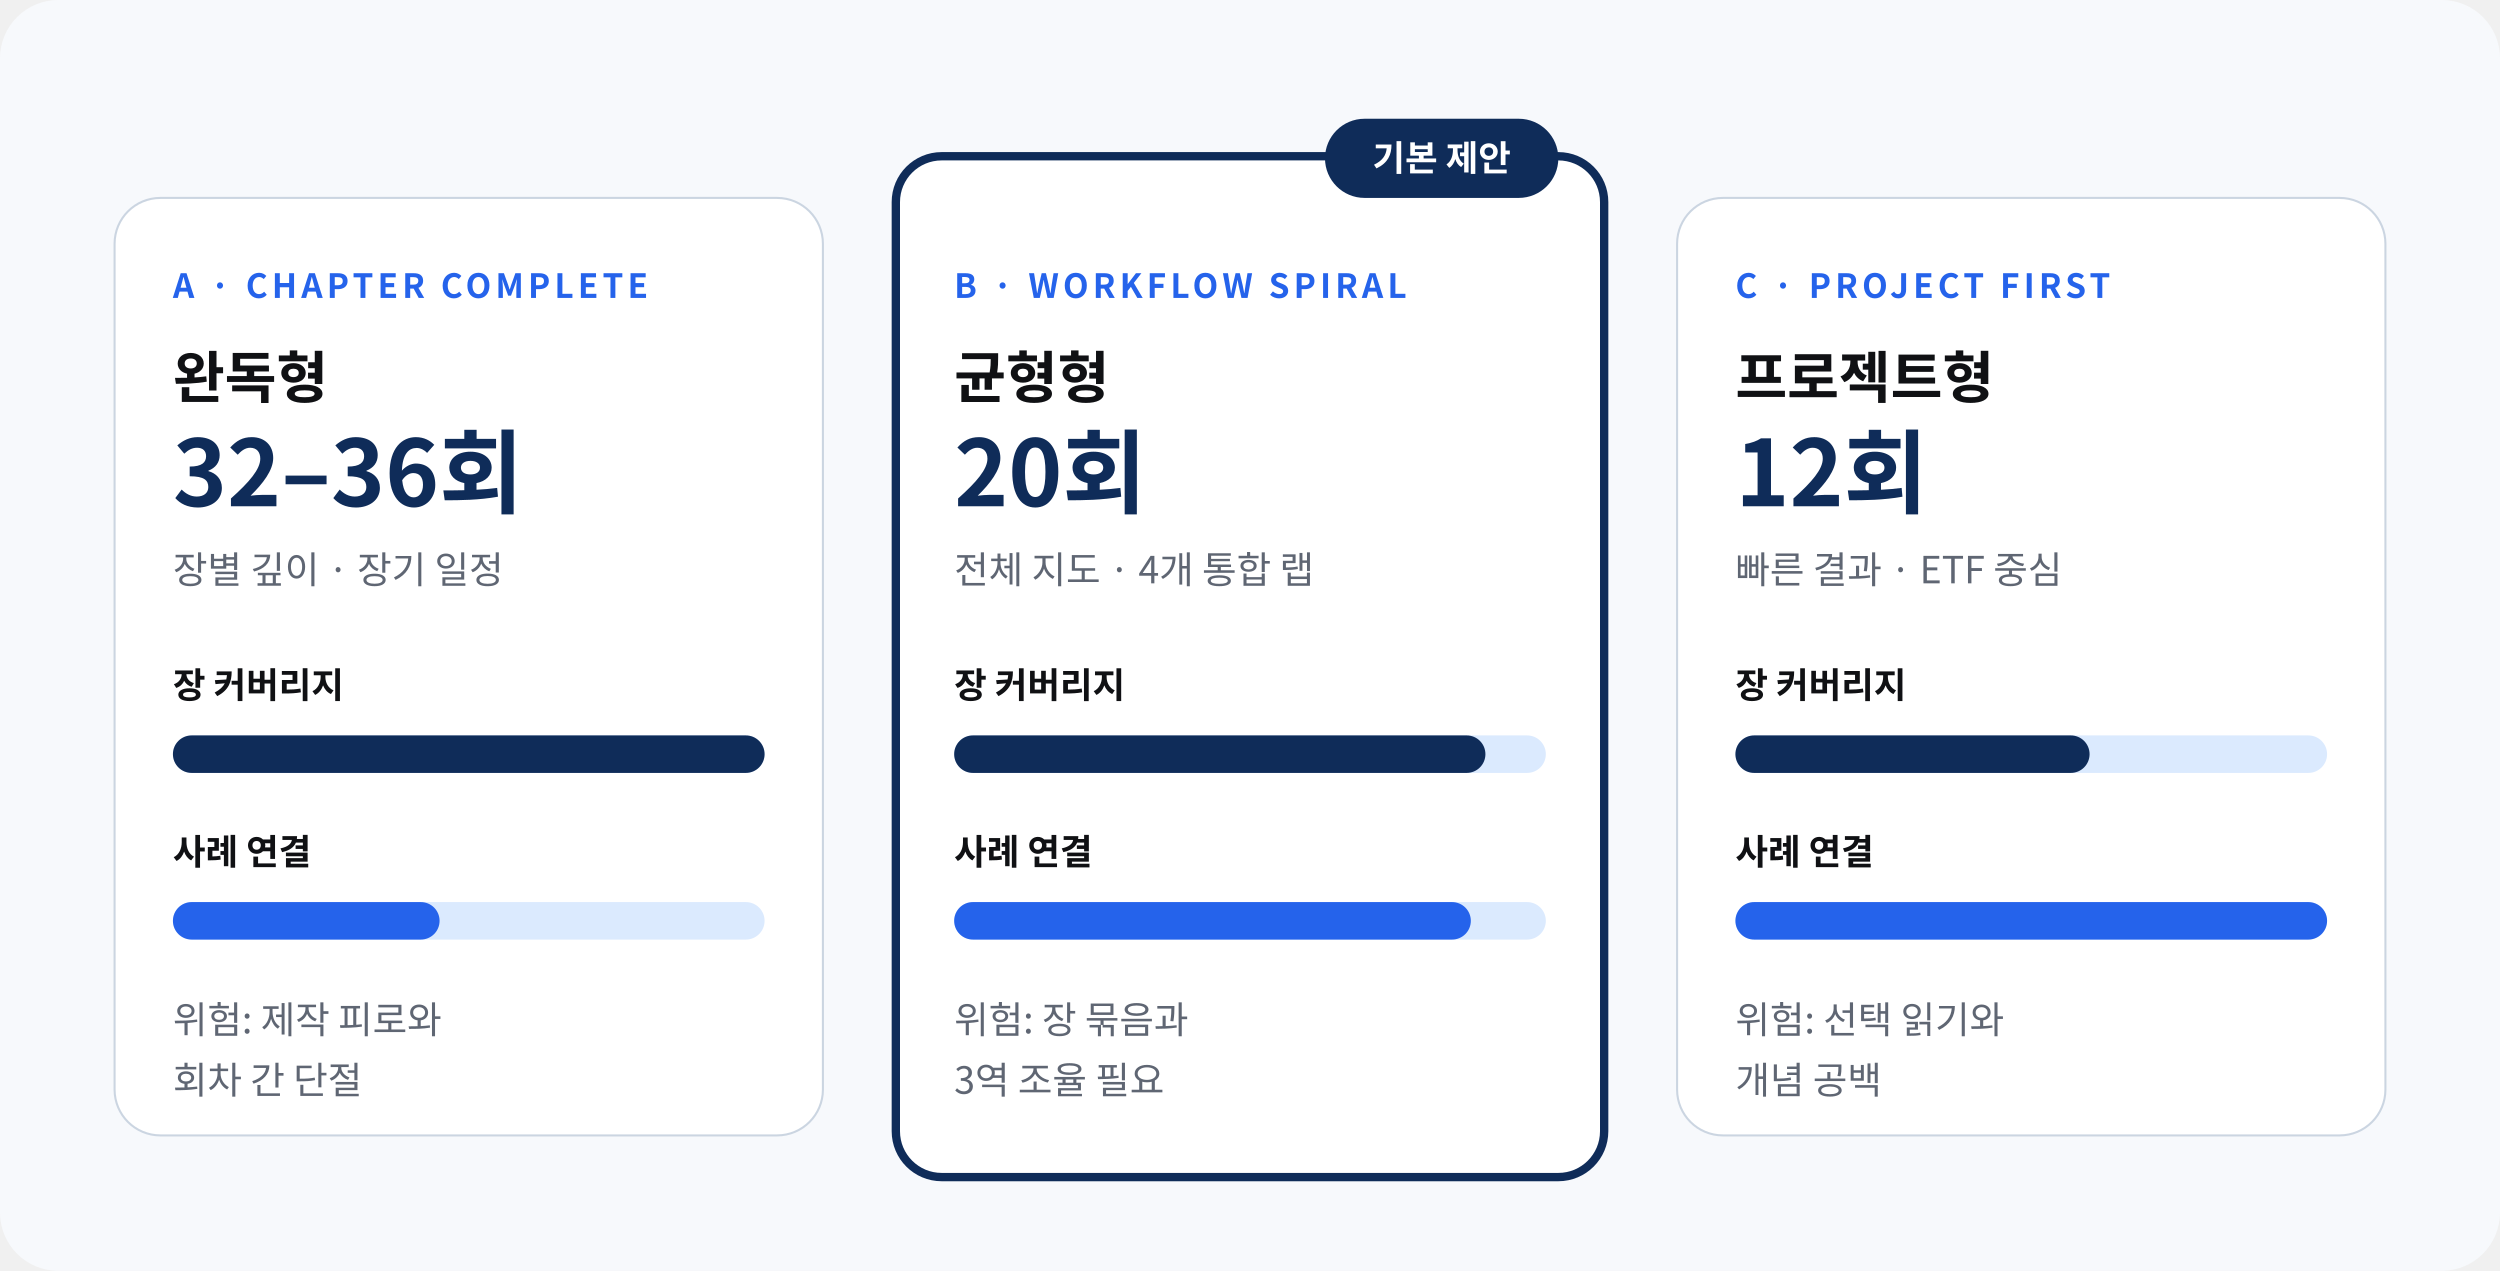
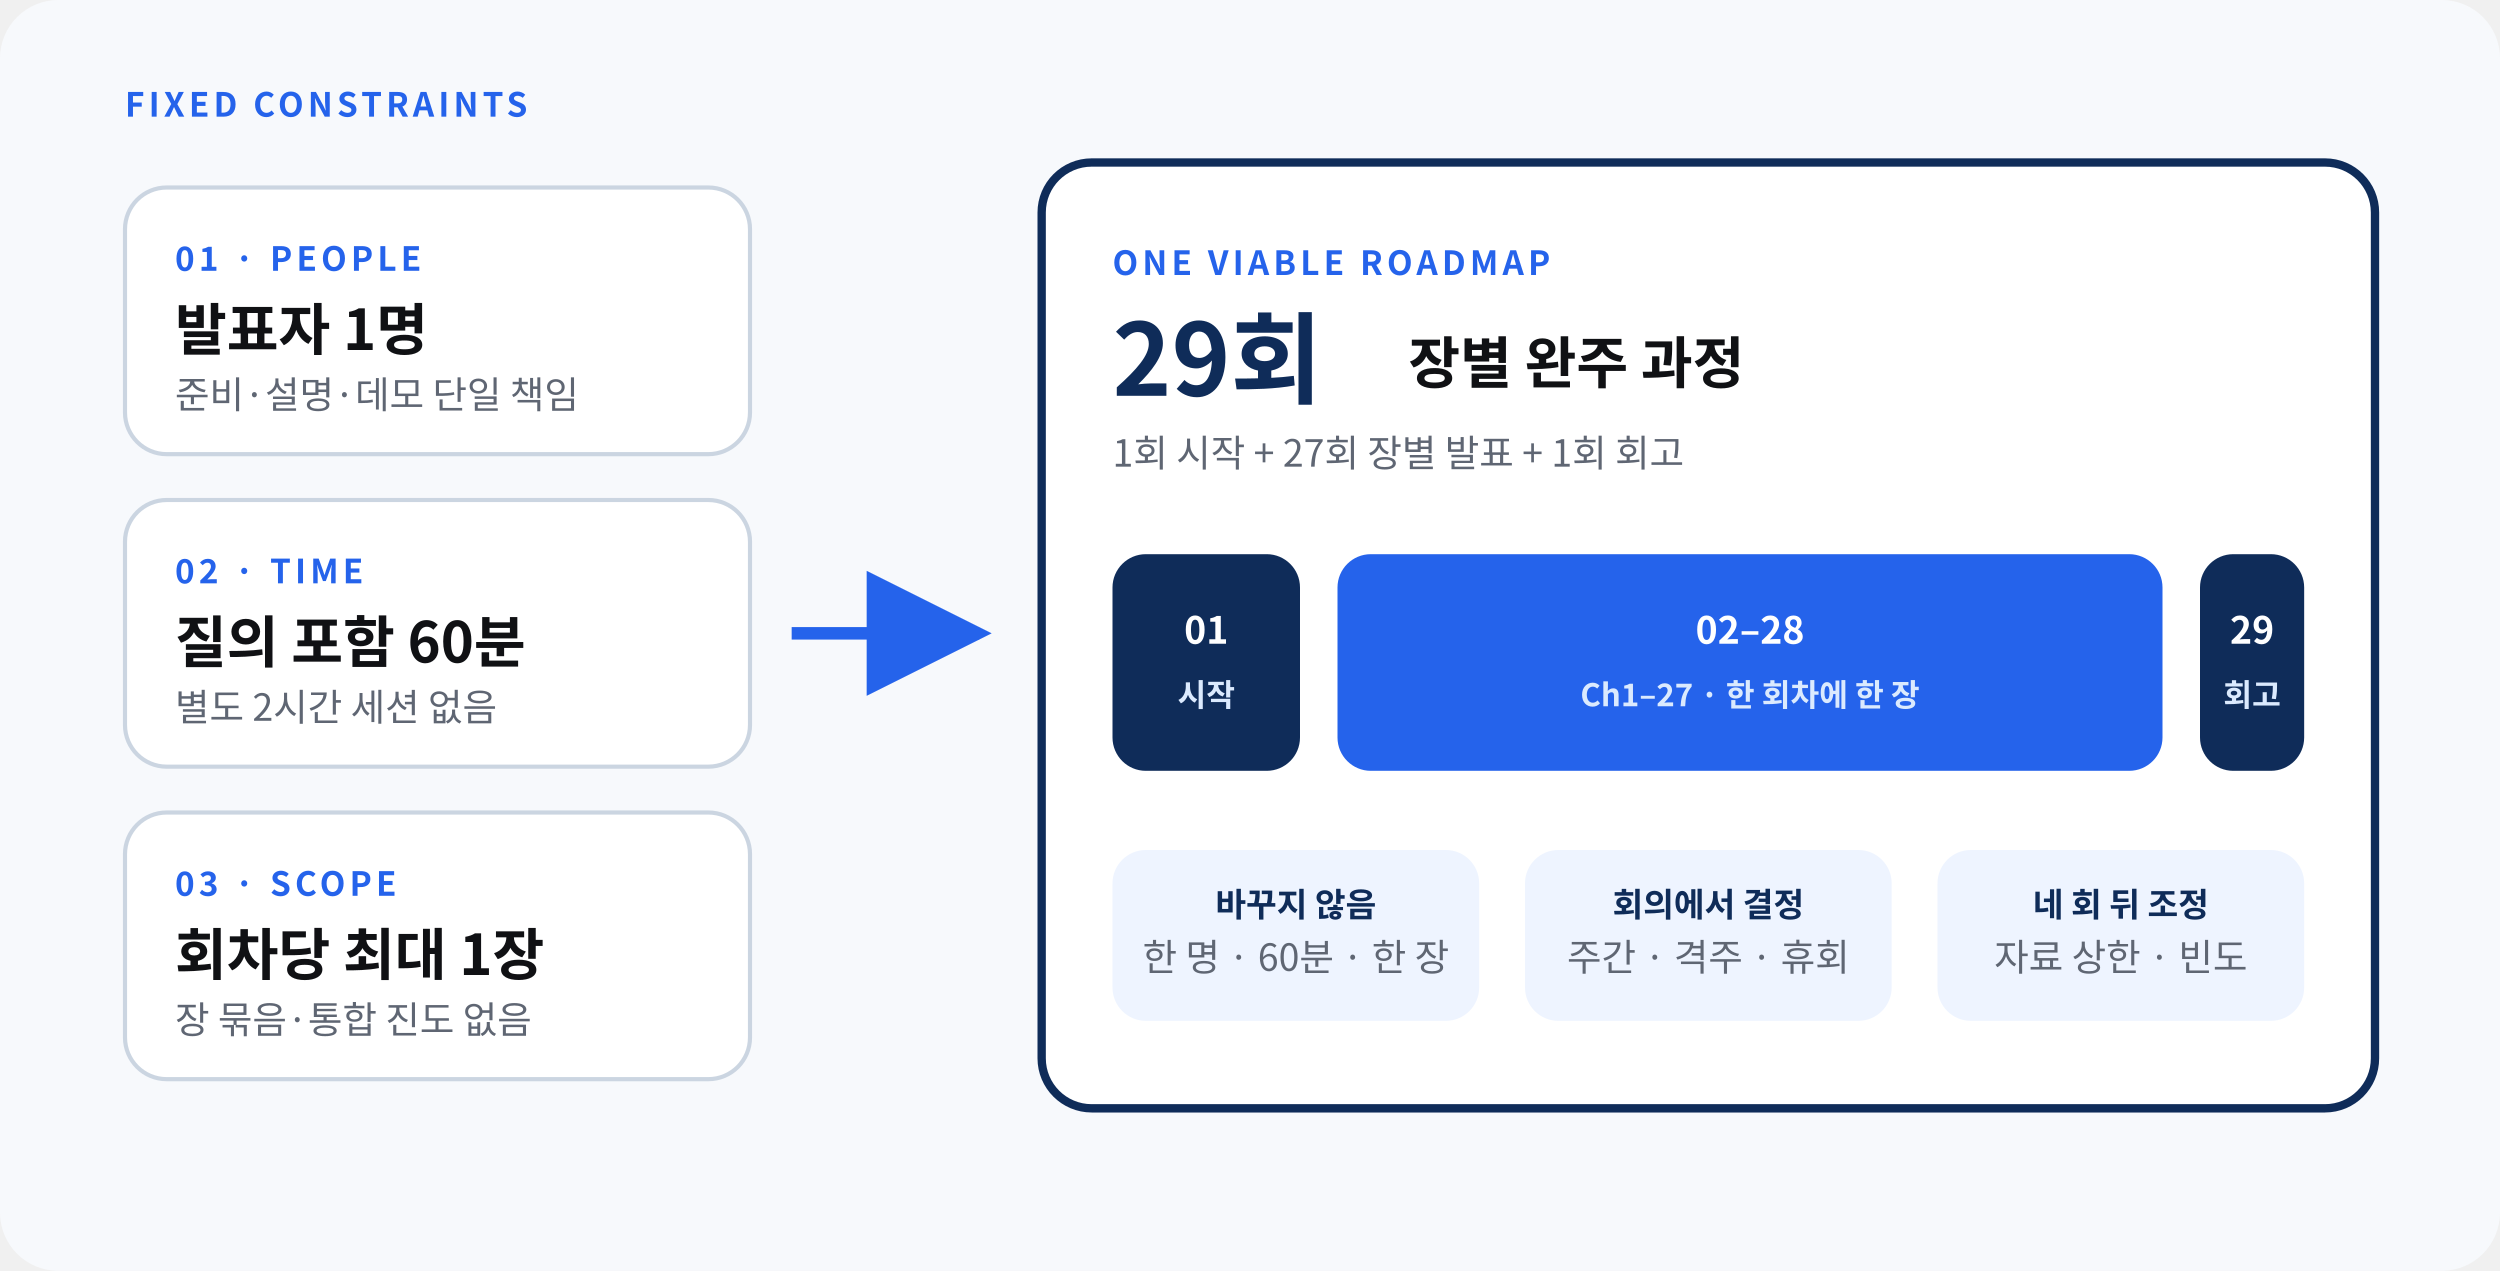
<svg xmlns="http://www.w3.org/2000/svg" viewBox="0 0 1200 610" role="img" aria-labelledby="title desc">
-   <style>text{font-family:'Noto Sans CJK KR','Apple SD Gothic Neo','Malgun Gothic','Noto Sans KR',NanumGothic,Inter,system-ui,sans-serif}.tag{font-size:16px;font-weight:900;fill:#2563eb;letter-spacing:2px}.h{font-size:27px;font-weight:900;fill:#101114}.sub{font-size:18px;fill:#5f6673}.lab{font-size:17px;font-weight:800;fill:#101114}.num{font-size:44px;font-weight:900;fill:#0f2c59}.pick{font-size:17px;font-weight:900;fill:#fff}</style>
+   <defs>
+     <marker id="arrow" viewBox="0 0 12 12" refX="10" refY="6" markerWidth="12" markerHeight="12" orient="auto">
+       <path d="M1 1 L11 6 L1 11 Z" fill="#2563eb" />
+     </marker>
+   </defs>
+   <style>text{font-family:'Noto Sans CJK KR','Apple SD Gothic Neo','Malgun Gothic','Noto Sans KR',NanumGothic,Inter,system-ui,sans-serif}.tag{font-size:16px;font-weight:900;fill:#2563eb;letter-spacing:2px}.h{font-size:27px;font-weight:900;fill:#101114}.sub{font-size:18px;fill:#5f6673}.num{font-size:48px;font-weight:900;fill:#0f2c59}.small{font-size:16px;font-weight:800;fill:#0f2c59}.phase{font-size:18px;font-weight:900;fill:#fff}.phaseSub{font-size:15px;font-weight:700;fill:#dbeafe}</style>
  <rect width="1200" height="610" rx="28" fill="#f7f9fc" />
-   <g transform="translate(55 95)">
-     <rect width="340" height="450" rx="22" fill="#fff" stroke="#cbd5e1" />
-     <text x="28" y="48" class="tag">A · CHAPTER COMPLETE</text>
-     <text x="28" y="96" class="h">완독형</text>
-     <text x="28" y="148" class="num">32–36회</text>
-     <text x="28" y="185" class="sub">장별 깊이 · 장기 일정</text>
-     <text x="28" y="240" class="lab">장 커버리지</text>
-     <rect x="28" y="258" width="284" height="18" rx="9" fill="#dbeafe" />
-     <rect x="28" y="258" width="284" height="18" rx="9" fill="#0f2c59" />
-     <text x="28" y="320" class="lab">사례 연결</text>
-     <rect x="28" y="338" width="284" height="18" rx="9" fill="#dbeafe" />
-     <rect x="28" y="338" width="128" height="18" rx="9" fill="#2563eb" />
-     <text x="28" y="401" class="sub">위험: 제작 피로와</text>
-     <text x="28" y="430" class="sub">회차 간 단절</text>
+   <text x="60" y="56" class="tag">FIXED CONSTRAINTS</text>
+   <g transform="translate(60 90)">
+     <g>
+       <rect width="300" height="128" rx="20" fill="#fff" stroke="#cbd5e1" stroke-width="2" />
+       <text x="24" y="40" class="tag">01 · PEOPLE</text>
+       <text x="24" y="78" class="h">발표자 1명</text>
+       <text x="24" y="106" class="sub">준비·설명·데모 단일 책임</text>
+     </g>
+     <g transform="translate(0 150)">
+       <rect width="300" height="128" rx="20" fill="#fff" stroke="#cbd5e1" stroke-width="2" />
+       <text x="24" y="40" class="tag">02 · TIME</text>
+       <text x="24" y="78" class="h">질의 포함 60분</text>
+       <text x="24" y="106" class="sub">별도 2시간 세션 없음</text>
+     </g>
+     <g transform="translate(0 300)">
+       <rect width="300" height="128" rx="20" fill="#fff" stroke="#cbd5e1" stroke-width="2" />
+       <text x="24" y="40" class="tag">03 · SCOPE</text>
+       <text x="24" y="78" class="h">회차당 최대 1장</text>
+       <text x="24" y="106" class="sub">장 묶음·통합 진도 없음</text>
+     </g>
  </g>
-   <g transform="translate(430 75)">
-     <rect width="340" height="490" rx="22" fill="#fff" stroke="#0f2c59" stroke-width="4" />
-     <rect x="206" y="-18" width="112" height="38" rx="19" fill="#0f2c59" />
-     <text x="262" y="7" text-anchor="middle" class="pick">기본 제안</text>
-     <text x="28" y="68" class="tag">B · WORKFLOW SPIRAL</text>
-     <text x="28" y="116" class="h">균형형</text>
-     <text x="28" y="168" class="num">20회</text>
-     <text x="28" y="205" class="sub">전체 지도 · 4개 통합 랩</text>
-     <text x="28" y="260" class="lab">장 커버리지</text>
-     <rect x="28" y="278" width="284" height="18" rx="9" fill="#dbeafe" />
-     <rect x="28" y="278" width="255" height="18" rx="9" fill="#0f2c59" />
-     <text x="28" y="340" class="lab">사례 연결</text>
-     <rect x="28" y="358" width="284" height="18" rx="9" fill="#dbeafe" />
-     <rect x="28" y="358" width="248" height="18" rx="9" fill="#2563eb" />
-     <text x="28" y="421" class="sub">위험: 장 묶음과</text>
-     <text x="28" y="450" class="sub">3역 조율 필요</text>
-   </g>
-   <g transform="translate(805 95)">
-     <rect width="340" height="450" rx="22" fill="#fff" stroke="#cbd5e1" />
-     <text x="28" y="48" class="tag">C · PROJECT FIRST</text>
-     <text x="28" y="96" class="h">프로젝트형</text>
-     <text x="28" y="148" class="num">12회</text>
-     <text x="28" y="185" class="sub">빠른 결과 · ETF 중심</text>
-     <text x="28" y="240" class="lab">장 커버리지</text>
-     <rect x="28" y="258" width="284" height="18" rx="9" fill="#dbeafe" />
-     <rect x="28" y="258" width="170" height="18" rx="9" fill="#0f2c59" />
-     <text x="28" y="320" class="lab">사례 연결</text>
-     <rect x="28" y="338" width="284" height="18" rx="9" fill="#dbeafe" />
-     <rect x="28" y="338" width="284" height="18" rx="9" fill="#2563eb" />
-     <text x="28" y="401" class="sub">위험: 선택 읽기와</text>
-     <text x="28" y="430" class="sub">개념 공백</text>
+   <path d="M380 304 H470" fill="none" stroke="#2563eb" stroke-width="6" marker-end="url(#arrow)" />
+   <g transform="translate(500 78)">
+     <rect width="640" height="454" rx="24" fill="#fff" stroke="#0f2c59" stroke-width="4" />
+     <text x="34" y="54" class="tag">ONE VIABLE ROADMAP</text>
+     <text x="34" y="112" class="num">29회</text>
+     <text x="176" y="106" class="h">장별 완주 과정</text>
+     <text x="34" y="146" class="sub">1회 시작 + 27회 장별 발표 + 1회 회고</text>
+     <g transform="translate(34 188)">
+       <rect width="90" height="104" rx="16" fill="#0f2c59" />
+       <text x="45" y="43" text-anchor="middle" class="phase">01</text>
+       <text x="45" y="73" text-anchor="middle" class="phaseSub">시작</text>
+       <rect x="108" width="396" height="104" rx="16" fill="#2563eb" />
+       <text x="306" y="43" text-anchor="middle" class="phase">02–28</text>
+       <text x="306" y="73" text-anchor="middle" class="phaseSub">Ch1–27 · 한 회차에 한 장</text>
+       <rect x="522" width="50" height="104" rx="16" fill="#0f2c59" />
+       <text x="547" y="43" text-anchor="middle" class="phase">29</text>
+       <text x="547" y="73" text-anchor="middle" class="phaseSub">회고</text>
+     </g>
+     <g transform="translate(34 330)">
+       <rect width="176" height="82" rx="16" fill="#eef4ff" />
+       <text x="88" y="32" text-anchor="middle" class="small">바꾸지 않음</text>
+       <text x="88" y="58" text-anchor="middle" class="sub">한 명 · 60분 · 한 장</text>
+       <rect x="198" width="176" height="82" rx="16" fill="#eef4ff" />
+       <text x="286" y="32" text-anchor="middle" class="small">회의에서 결정</text>
+       <text x="286" y="58" text-anchor="middle" class="sub">주간 · 격주 · 휴회</text>
+       <rect x="396" width="176" height="82" rx="16" fill="#eef4ff" />
+       <text x="484" y="32" text-anchor="middle" class="small">네 회 뒤 조정</text>
+       <text x="484" y="58" text-anchor="middle" class="sub">자료 상한 · 빈도</text>
+     </g>
  </g>
</svg>
